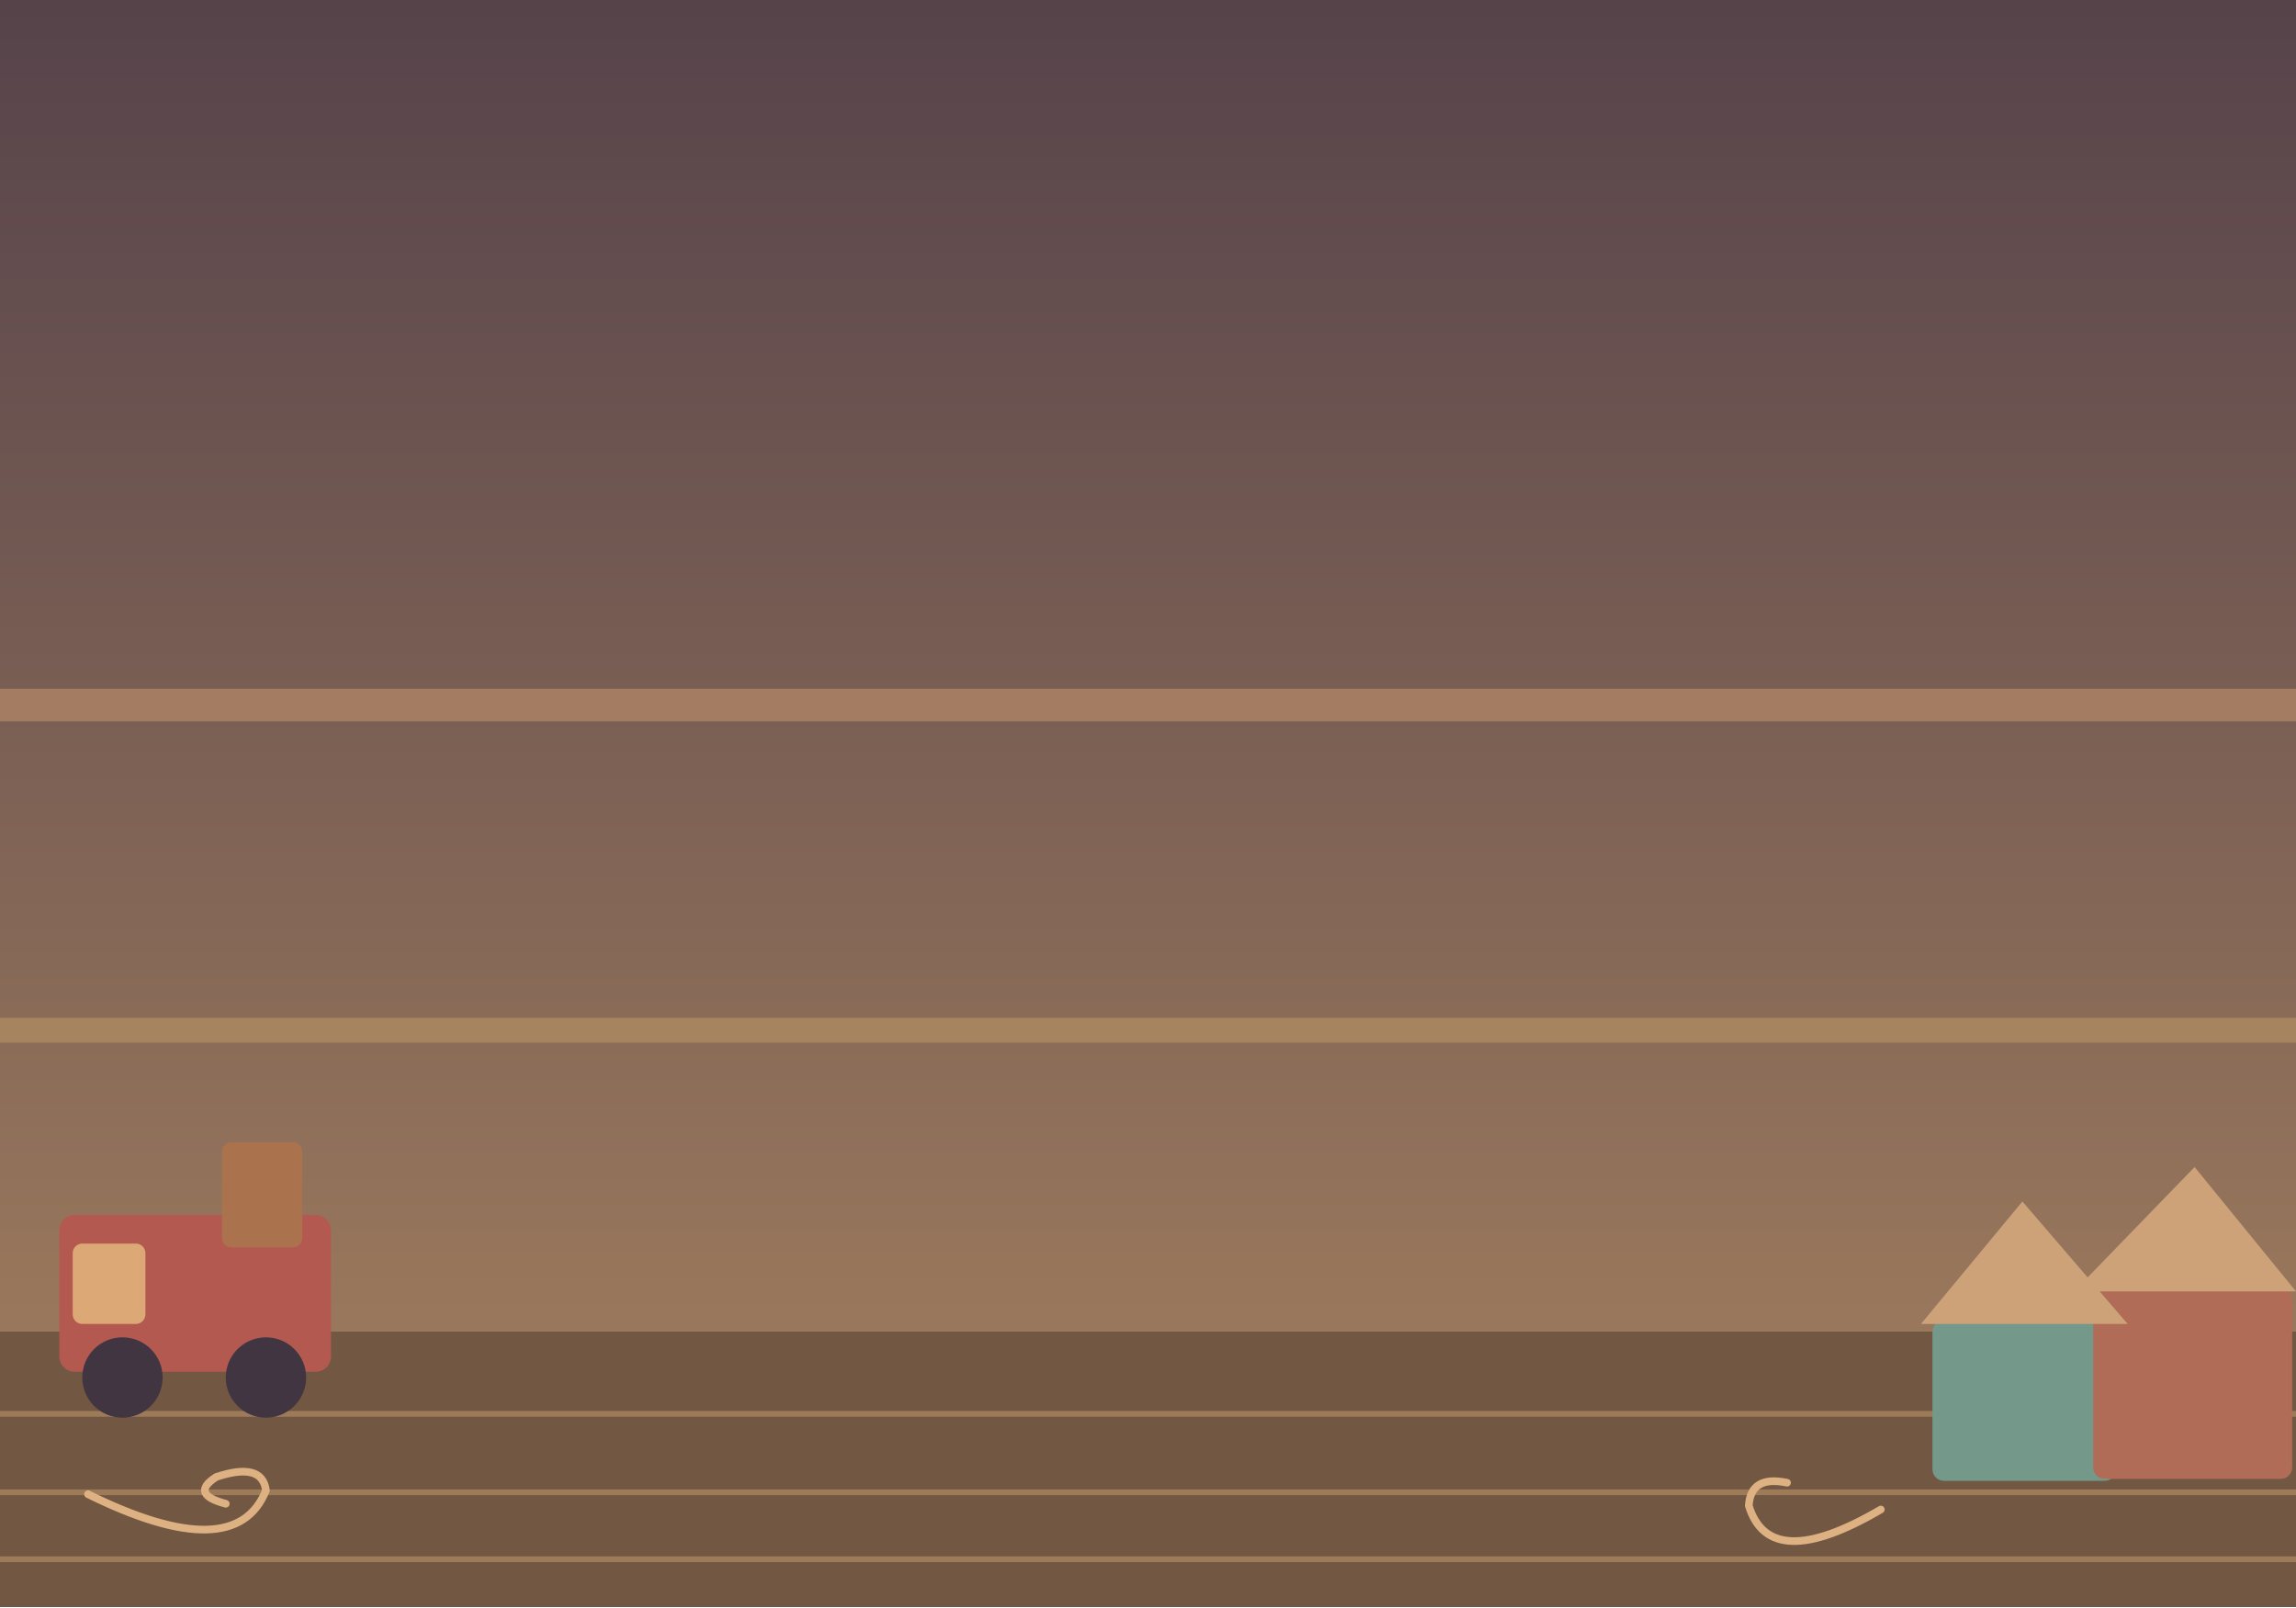
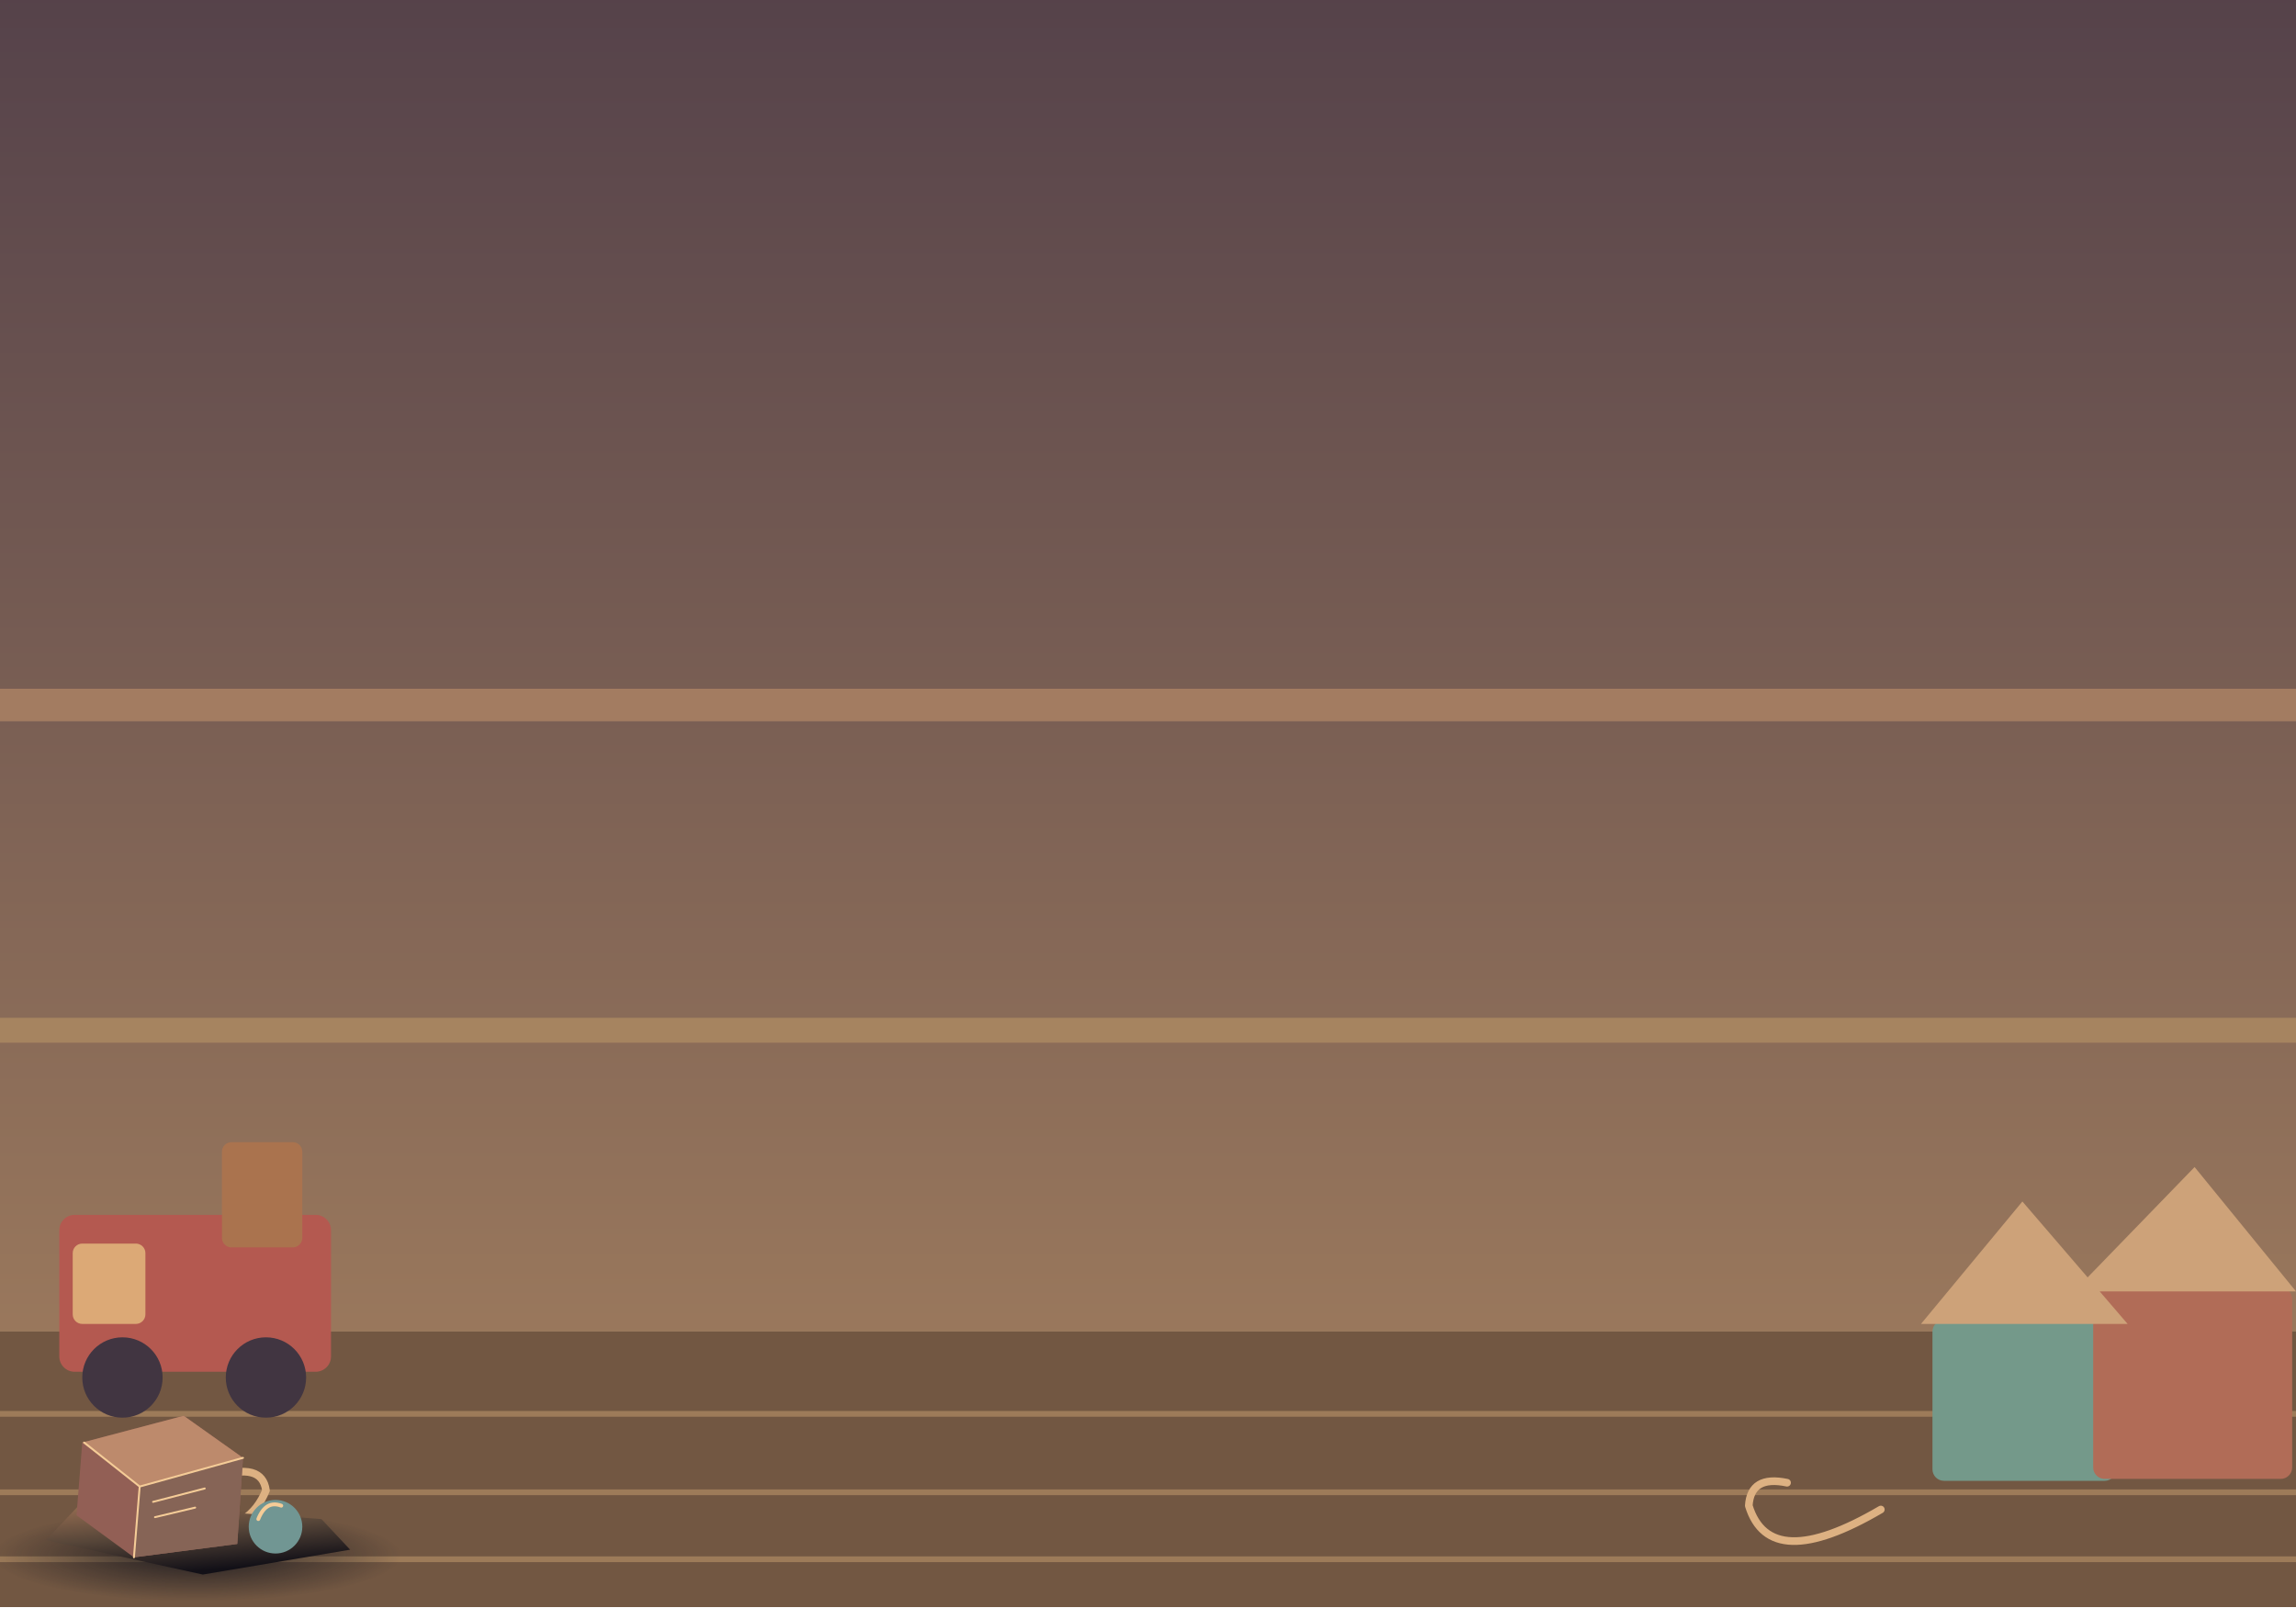
<svg xmlns="http://www.w3.org/2000/svg" viewBox="0 0 1200 840">
  <defs>
    <linearGradient id="sky" x2="0" y2="1">
      <stop stop-color="#55424a" />
      <stop offset="1" stop-color="#a88360" />
    </linearGradient>
    <radialGradient id="light">
      <stop stop-color="#ffd599" stop-opacity=".55" />
      <stop offset="1" stop-color="#ffd599" stop-opacity="0" />
    </radialGradient>
+     <linearGradient id="prop" x2=".37" y2="1">
+       <stop stop-color="#9e7254" />
+       <stop offset=".52" stop-color="#574639" />
+       <stop offset="1" stop-color="#121017" />
+     </linearGradient>
+     <radialGradient id="contact">
+       <stop stop-color="#0d1019" stop-opacity=".81" />
+       <stop offset="1" stop-color="#0d1019" stop-opacity="0" />
+     </radialGradient>
+     <style>.lit {fill:none;stroke:#f5cc97;stroke-linecap:round;stroke-linejoin:round}</style>
  </defs>
  <path fill="url(#sky)" d="M0 0h1200v840H0z" />
  <rect x="0" y="360" width="1200" height="17" rx="0" fill="#a37c61" />
  <rect x="0" y="532" width="1200" height="13" rx="0" fill="#a68460" />
  <rect x="0" y="696" width="1200" height="144" rx="0" fill="#725742" />
  <path d="M0 739h1200m-1200 41h1200m-1200 35h1200" fill="#0000" stroke="#9d7b59" stroke-width="3" stroke-linecap="round" stroke-linejoin="round" />
  <rect x="31" y="635" width="142" height="82" rx="8" fill="#b45950" />
  <rect x="38" y="650" width="38" height="42" rx="5" fill="#dca976" />
  <rect x="116" y="597" width="42" height="55" rx="5" fill="#aa734e" />
  <ellipse cx="64" cy="720" rx="21" ry="21" fill="#413541" />
  <ellipse cx="139" cy="720" rx="21" ry="21" fill="#413541" />
  <rect x="1010" y="690" width="96" height="84" rx="6" fill="#74998a" />
  <rect x="1094" y="673" width="104" height="100" rx="6" fill="#b16c57" />
  <path d="M1004 692l53-64 55 64zm80-17 63-65 53 65z" fill="#cda279" />
  <path d="M46 781q77 38 93-2-2-15-26-7-14 9 5 14m865 3q-58 34-69-2 1-16 20-12" fill="#0000" stroke="#ddb182" stroke-width="4" stroke-linecap="round" stroke-linejoin="round" />
+   <g transform="translate(20 711)">
+     <ellipse cx="83" cy="102" rx="107" ry="24" fill="url(#contact)" />
+     <path d="M4 94 23 74 148 83l15 16-77 13Z" fill="url(#prop)" />
+     <path d="M20 81 23 43l53-14 31 22-3 45-54 7Z" fill="#925f55" />
+     <path d="M23 43 76 29l31 22-54 15Z" fill="#bd8a6c" />
+     <path d="m53 66 54-15-3 45-54 7Z" fill="#866456" />
+     <path d="M24 43 53 66l54-15M53 66l-3 37m10-29 27-7m-26 15 21-5" class="lit" />
+     <circle cx="124" cy="87" r="14" fill="#719693" />
+     <path d="M115 83q4-10 12-7" class="lit" stroke-width="2" />
+   </g>
</svg>
